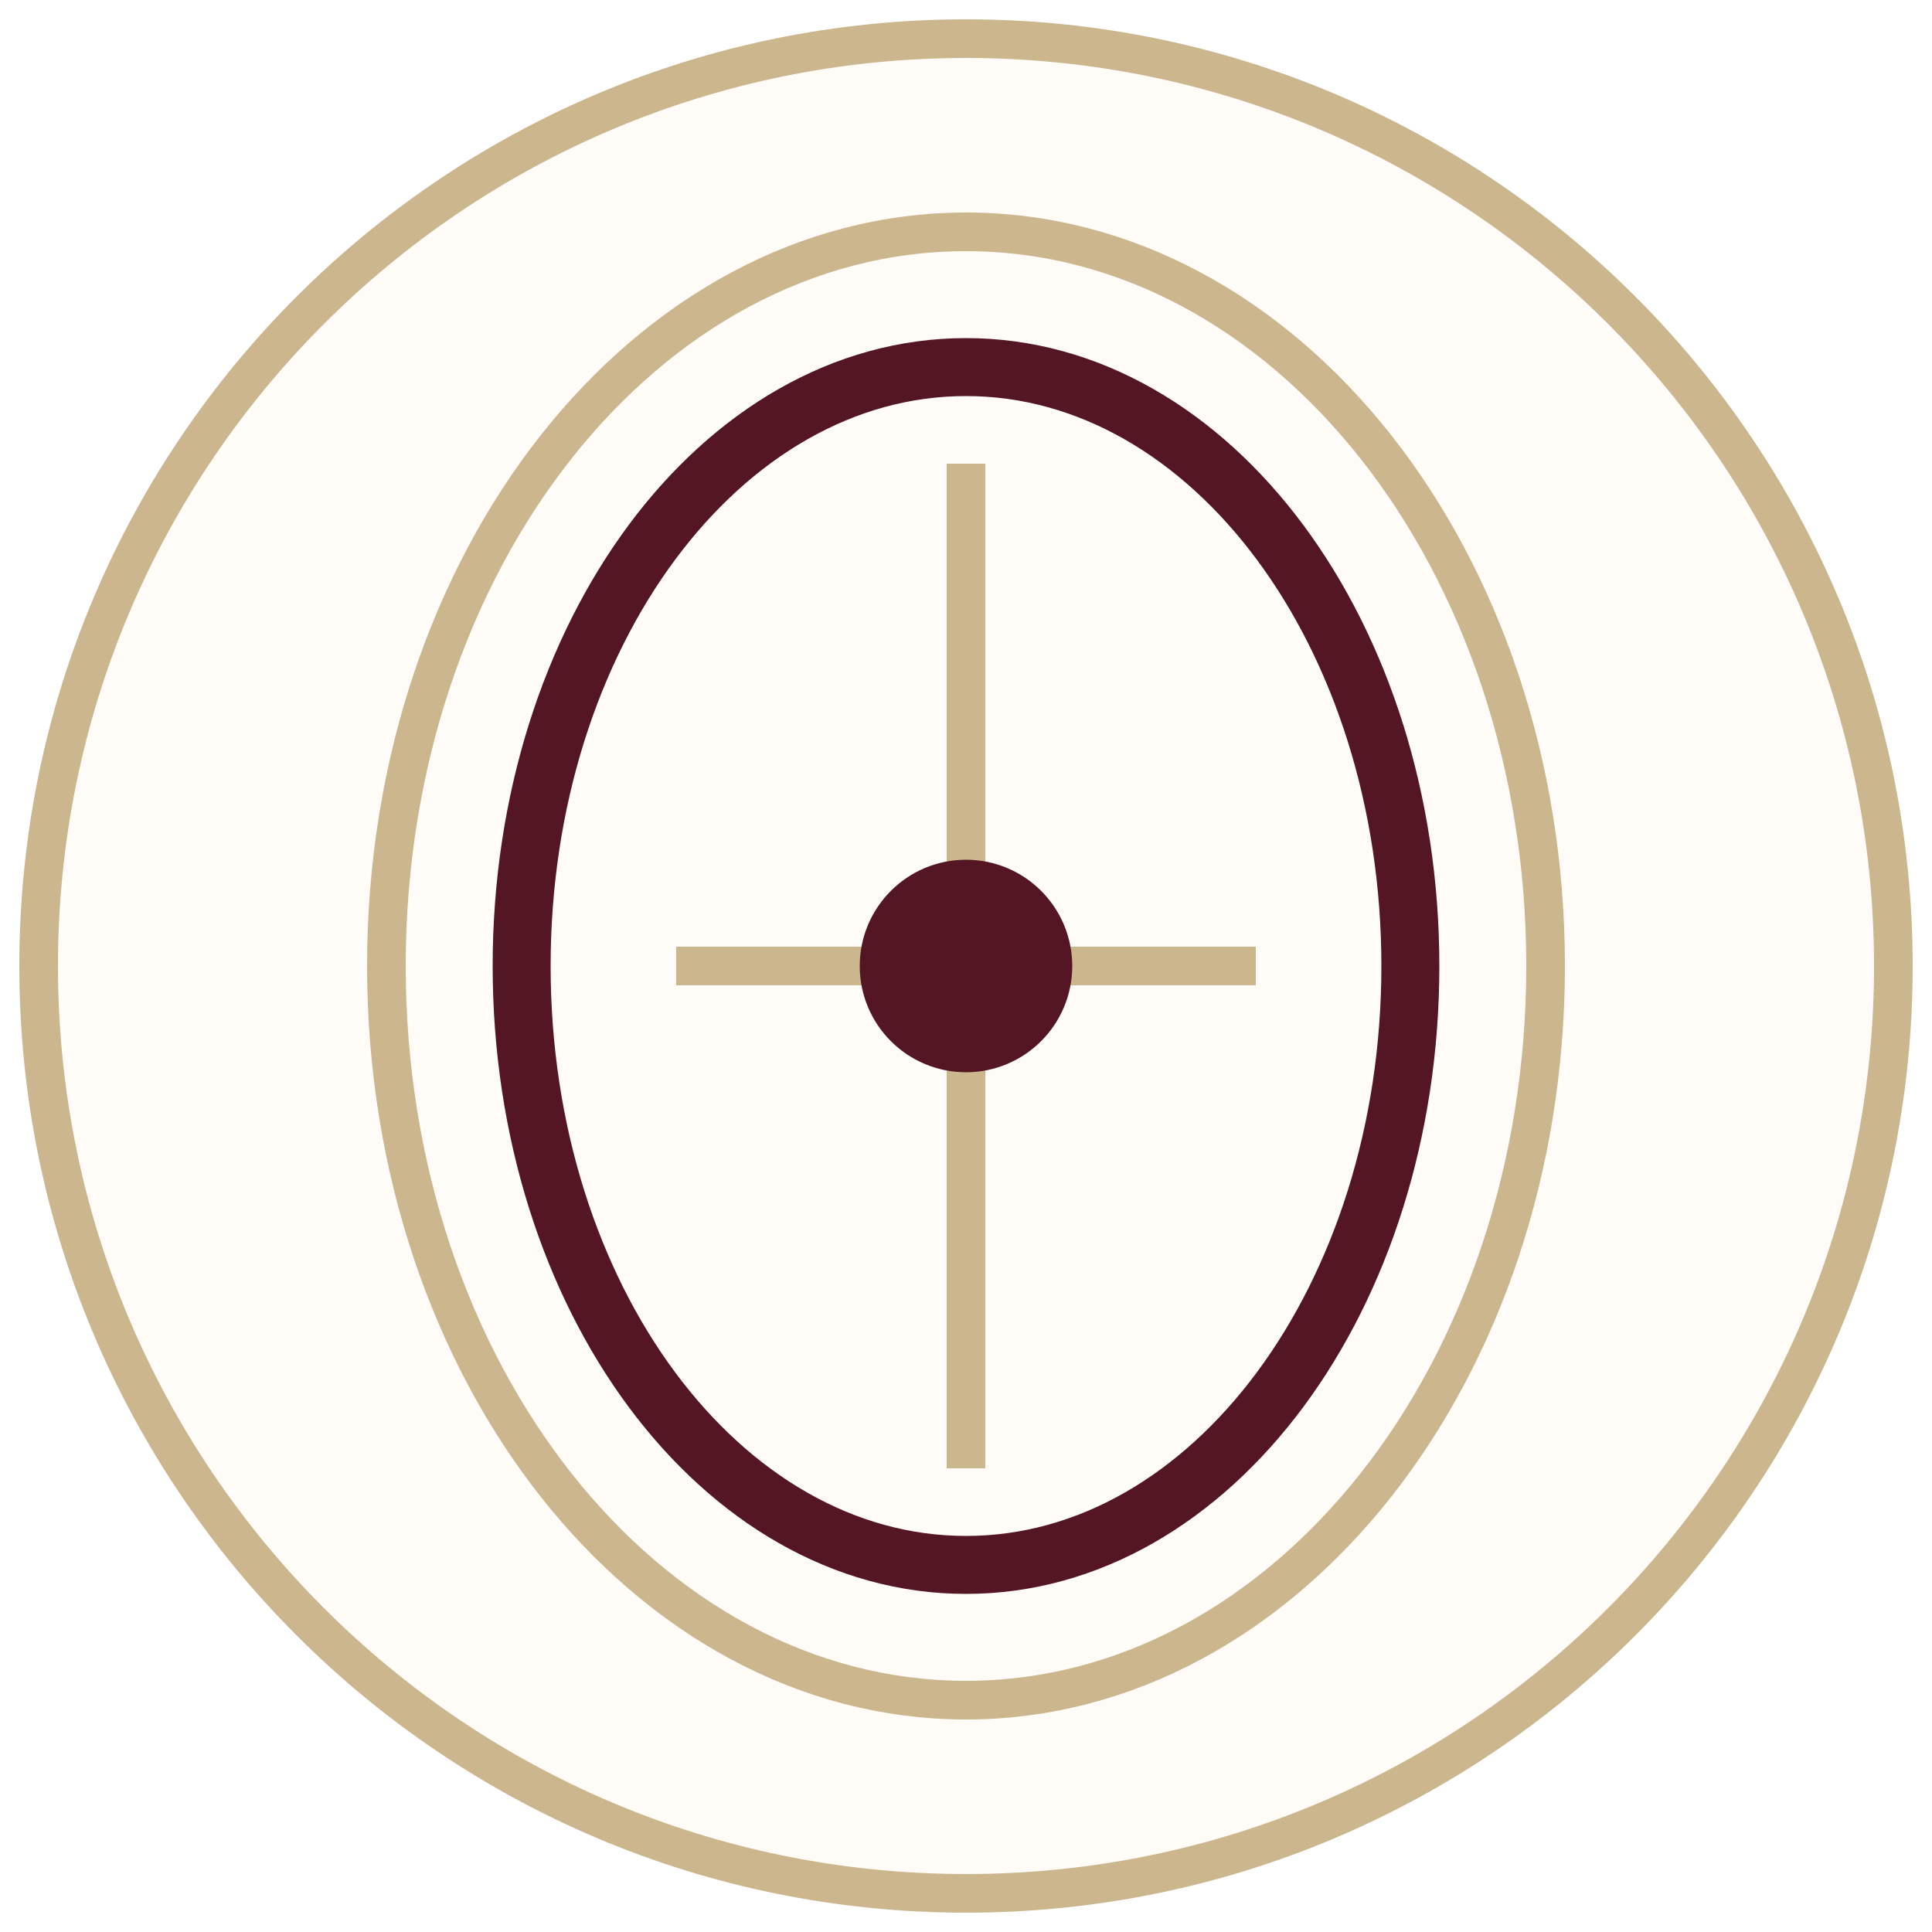
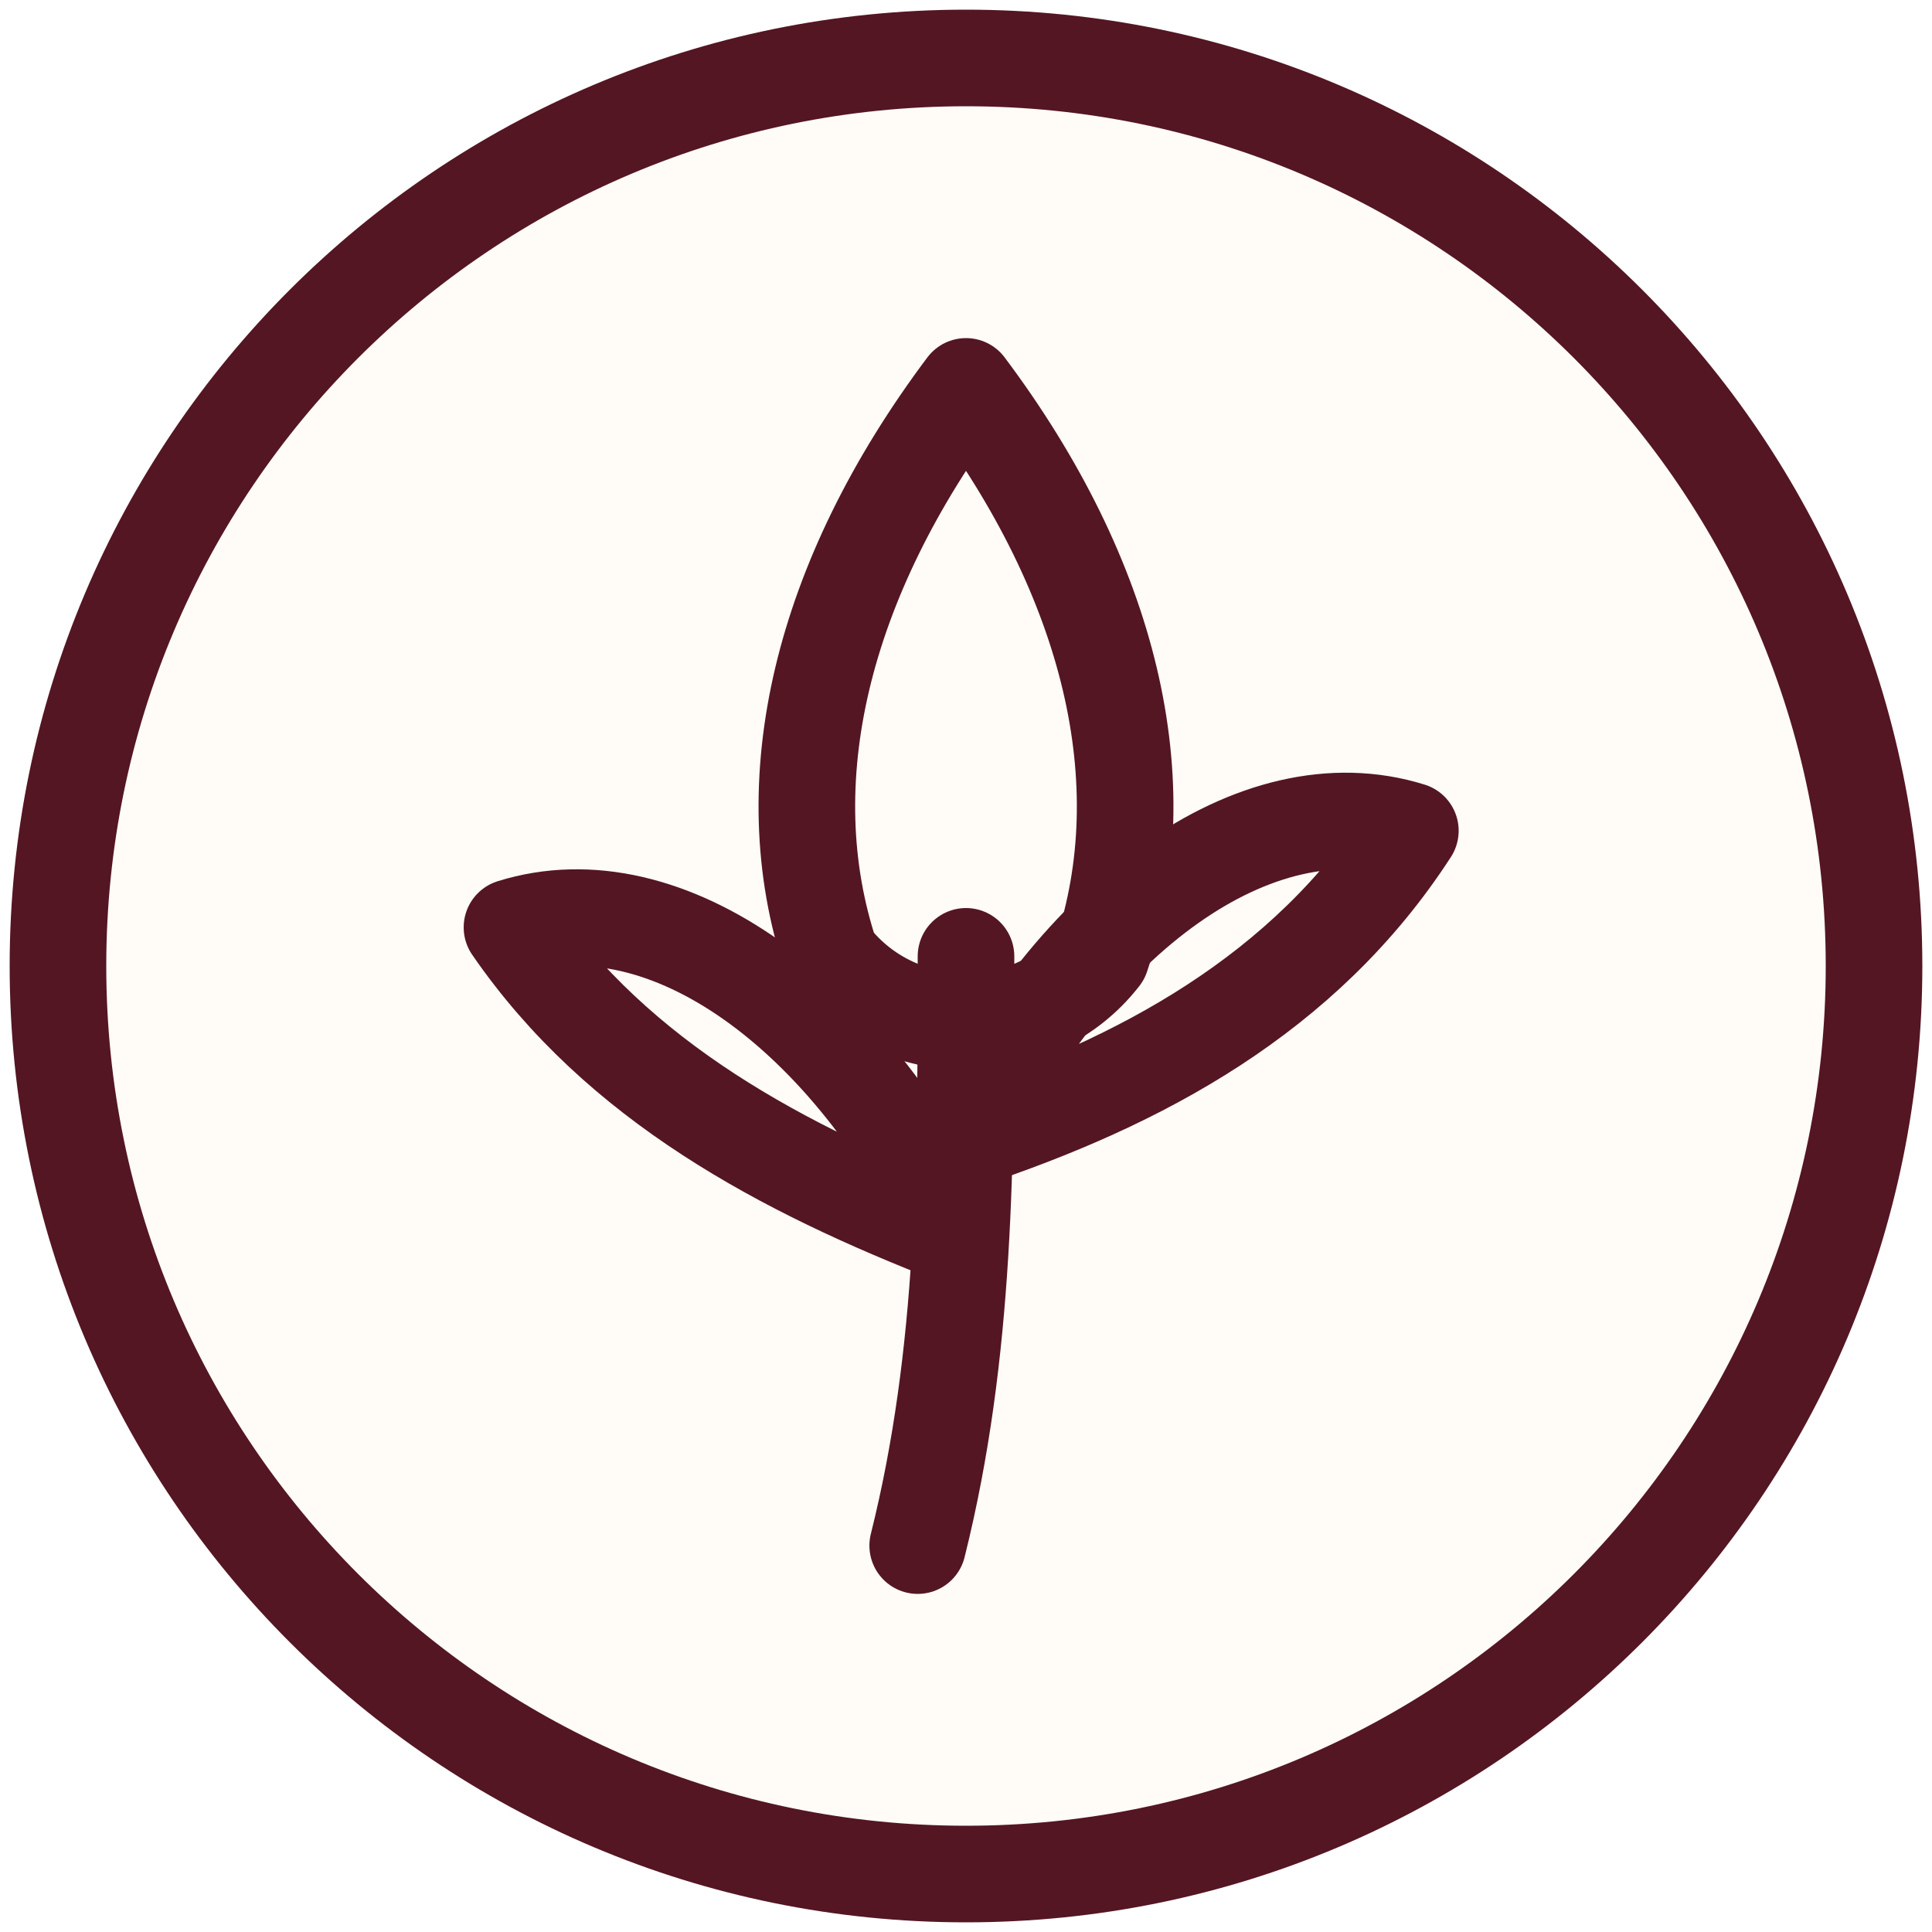
- <svg xmlns="http://www.w3.org/2000/svg" viewBox="0 0 100 100" fill="none" stroke="#541623" stroke-width="3">
-   <circle cx="50" cy="50" r="48" fill="#FFFBF7" stroke="#CBB68E" stroke-width="2" />
-   <ellipse cx="50" cy="50" rx="30" ry="38" stroke="#CBB68E" stroke-width="2" />
-   <ellipse cx="50" cy="50" rx="23" ry="31" />
-   <line x1="50" y1="24" x2="50" y2="76" stroke="#CBB68E" stroke-width="2" />
-   <line x1="35" y1="50" x2="65" y2="50" stroke="#CBB68E" stroke-width="2" />
-   <circle cx="50" cy="50" r="4" fill="#541623" />
+ <svg xmlns="http://www.w3.org/2000/svg" viewBox="0 0 100 100" fill="none" stroke="#541623" stroke-width="5" stroke-linecap="round" stroke-linejoin="round">
+   <circle cx="50" cy="50" r="47" fill="#FFFBF7" stroke="#541623" stroke-width="5" />
+   <path d="M50 20 C57.5 30, 60 40.5, 57 49.5 C53.5 54, 46.5 54, 43 49.5 C40 40.5, 42.5 30, 50 20 Z" />
+   <path d="M50 49.5 C50 60, 50 70, 47.5 80" />
+   <path d="M49.5 64 C40.5 60.5, 32 56, 26.5 48 C34.5 45.5, 44 52.5, 49.5 64 Z" />
+   <path d="M50 59 C59 56, 67.5 51.5, 73 43 C65 40.5, 55.5 47.5, 50 59 Z" />
</svg>
